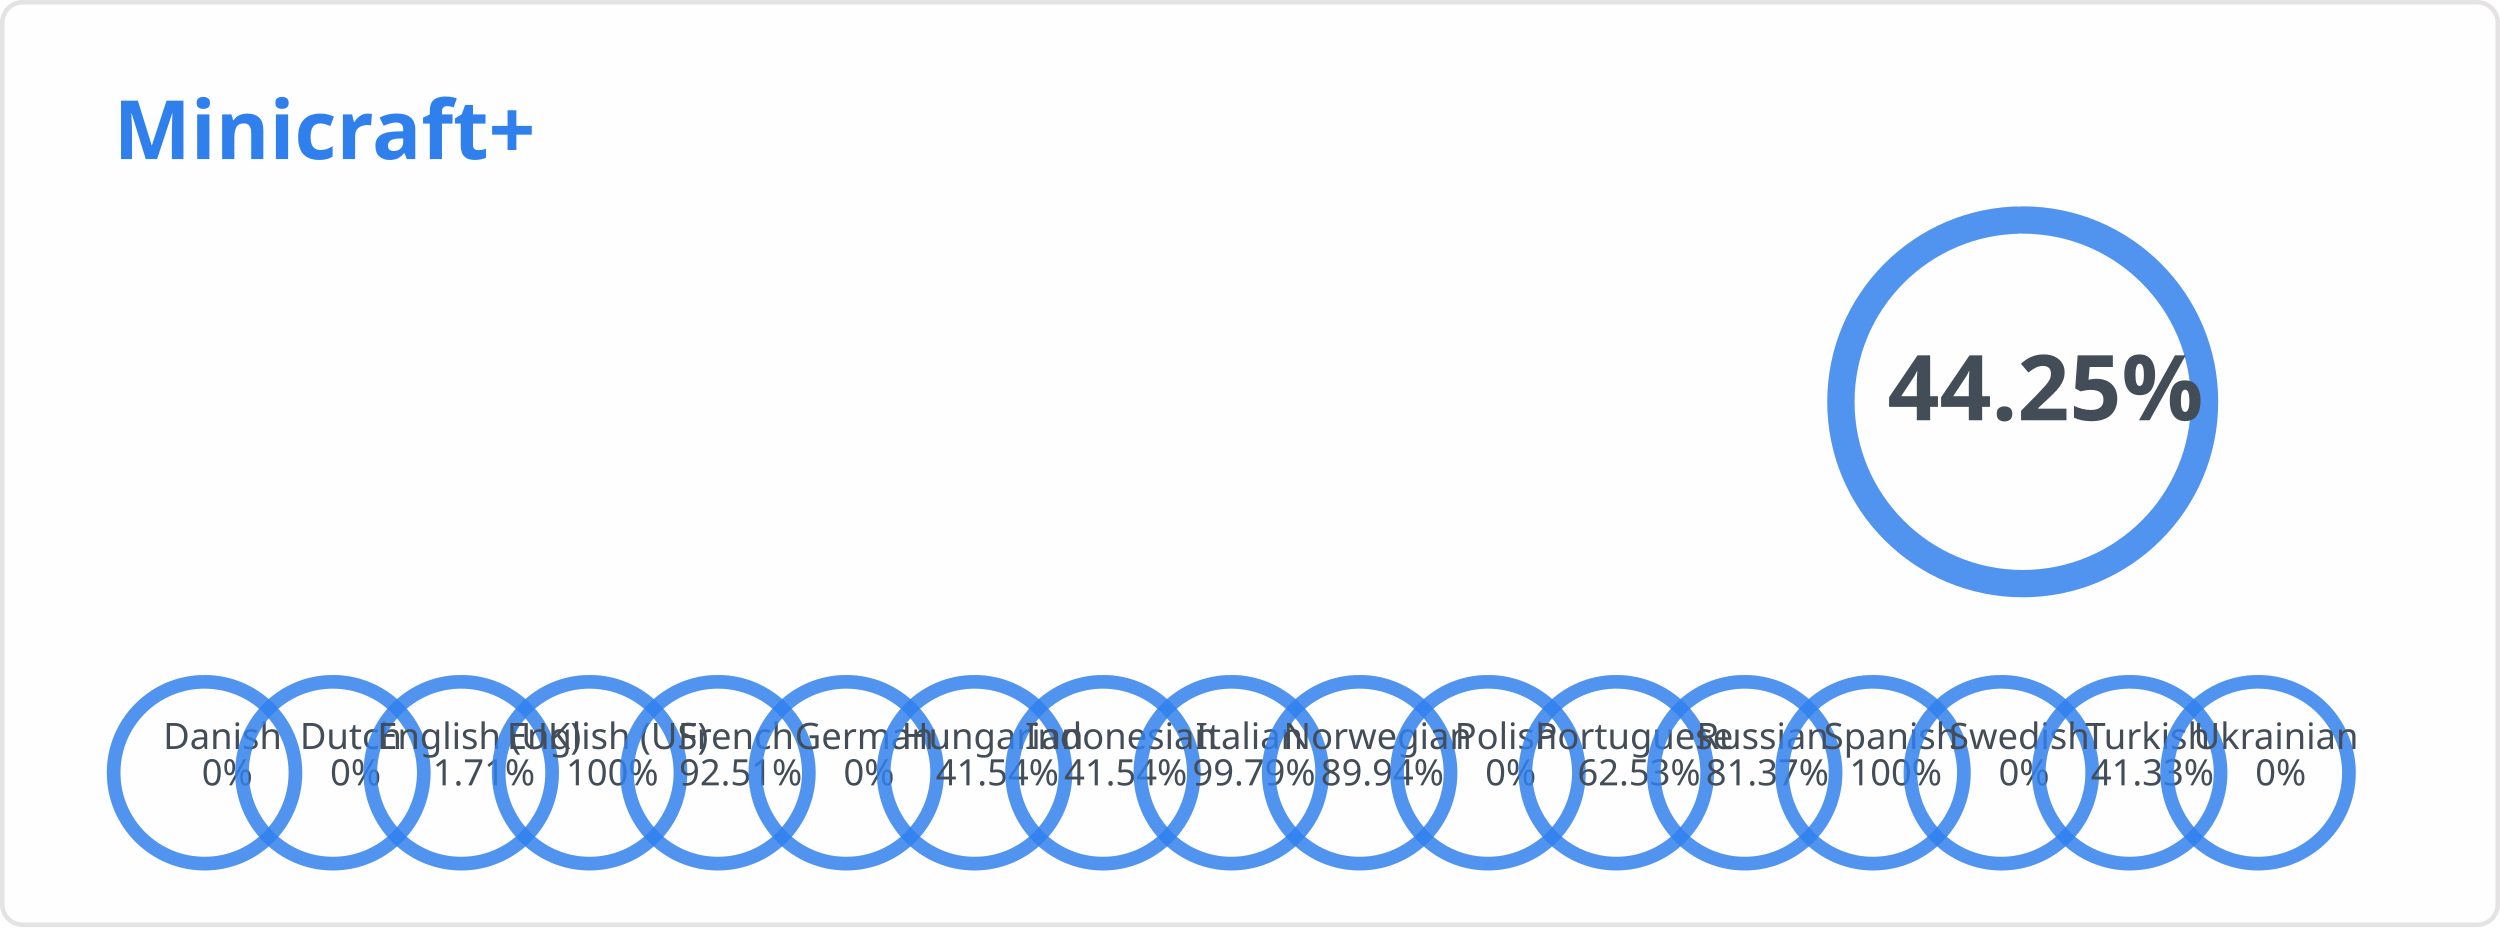
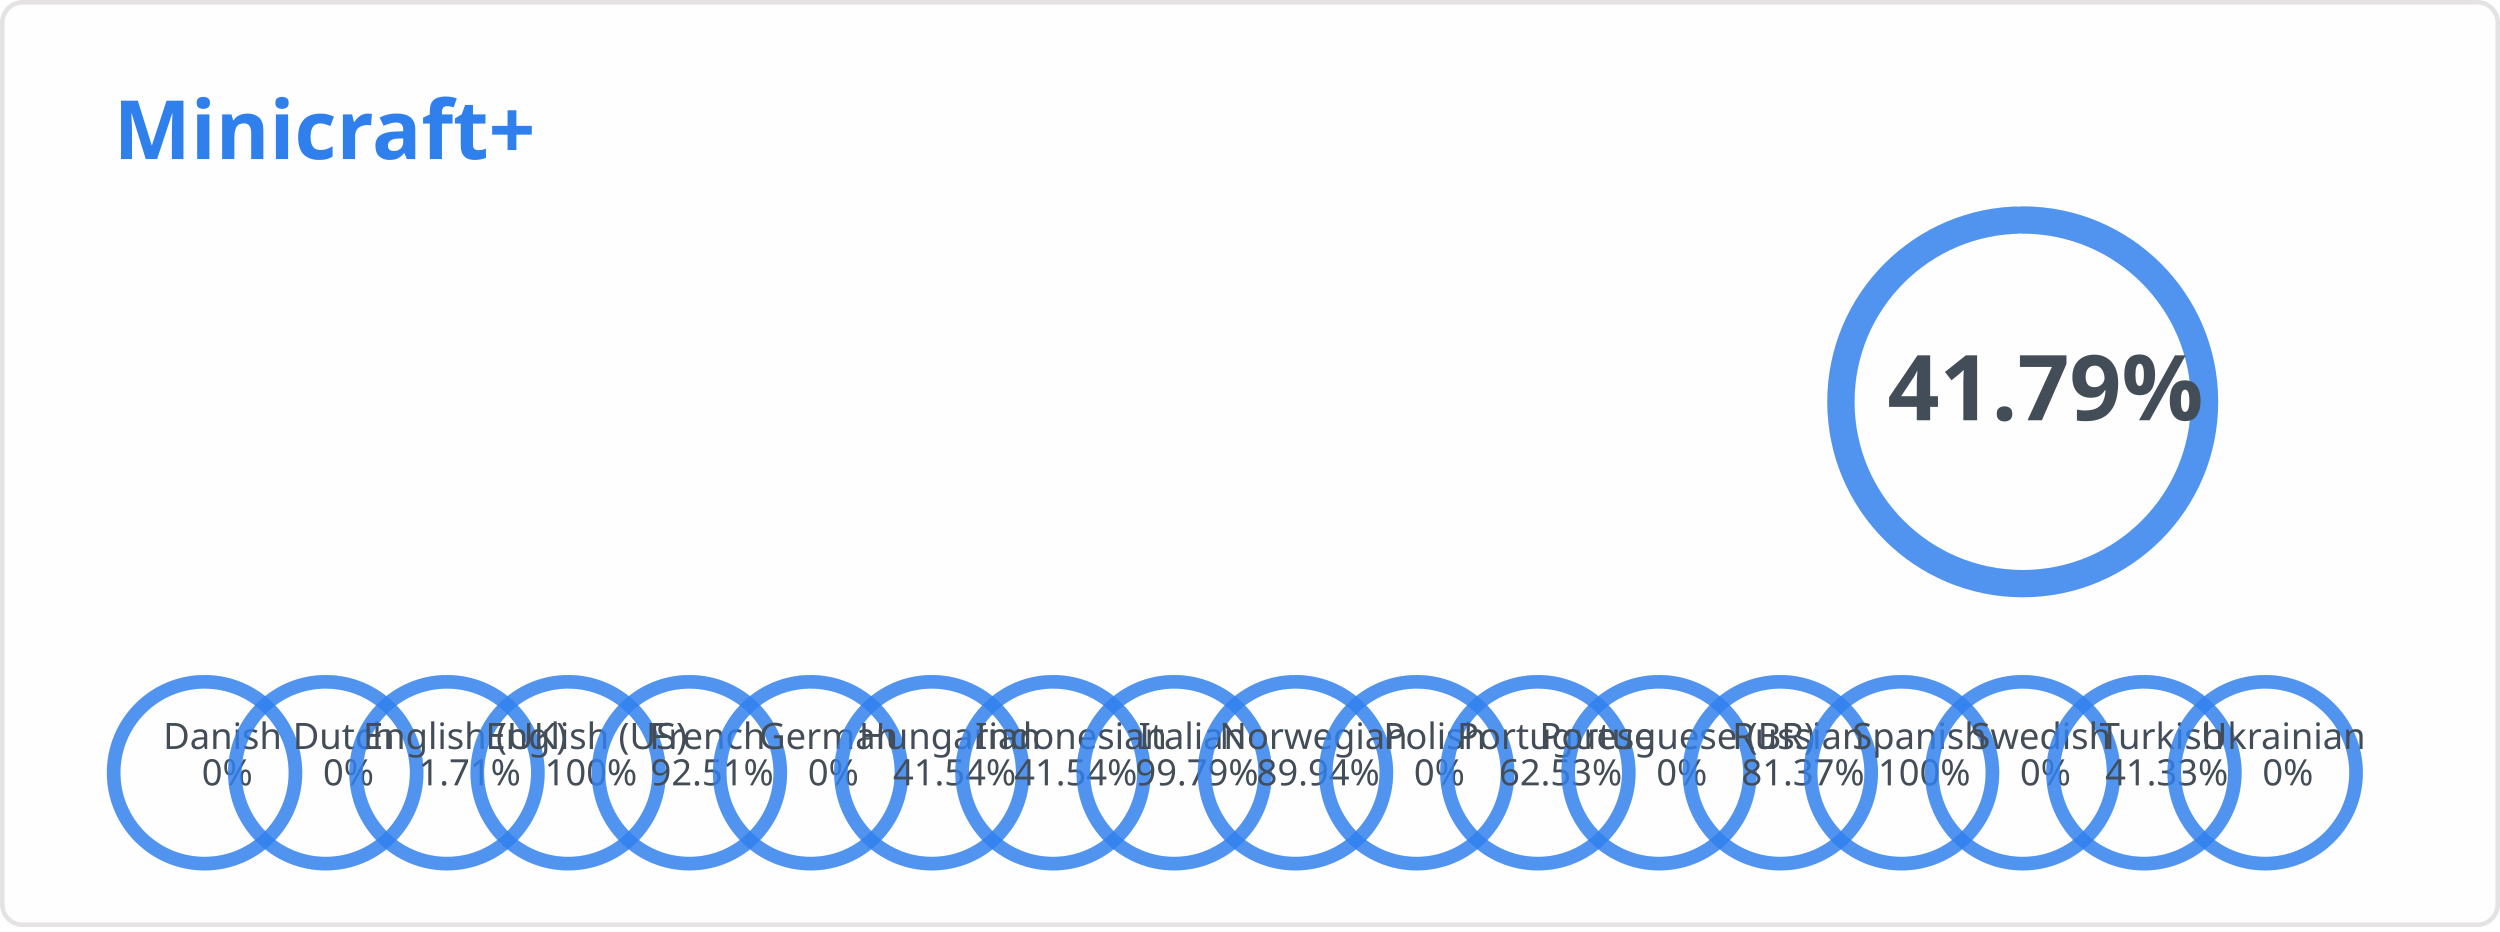
<svg xmlns="http://www.w3.org/2000/svg" width="550" height="205" viewBox="0 0 550 205" fill="none" role="img" aria-labelledby="descId">
  <style>
          .header {
            font: 600 18px 'Segoe UI', Ubuntu, Sans-Serif;
            fill: #2f80ed;
            animation: fadeInAnimation 0.8s ease-in-out forwards;
          }
          @supports(-moz-appearance: auto) {
            /* Selector detects Firefox */
            .header { font-size: 15.5px; }
          }
          
        .stat {
            font: 600 14px 'Segoe UI', Ubuntu, "Helvetica Neue", Sans-Serif; fill: #434d58;
        }
        @supports(-moz-appearance: auto) {
            /* Selector detects Firefox */
            .stat { font-size:12px; }
        }
        .stagger {
            opacity: 0;
            animation: fadeInAnimation 0.3s ease-in-out forwards;
        }
        .rank-text {
            font: 800 20px 'Segoe UI', Ubuntu, Sans-Serif; fill: #434d58;
            animation: scaleInAnimation 0.3s ease-in-out forwards;
        }
        .lang-text {
            font: 500 8px 'Segoe UI', Ubuntu, Sans-Serif; fill: #434d58;
            animation: scaleInAnimation 0.3s ease-in-out forwards;
        }
        
        .not_bold { font-weight: 400 }
        .bold { font-weight: 700 }

        .rank-circle-rim {
            stroke: #2f80ed;
            fill: none;
            stroke-width: 6;
            opacity: 0.2;
        }
        .rank-circle {
            stroke: #2f80ed;
            stroke-dasharray: 250;
            fill: none;
            stroke-width: 6;
            stroke-linecap: round;
            opacity: 0.8;
            transform: rotate(-90deg);
            animation: rankAnimation 1s forwards ease-in-out;
        }
        .lang-circle-rim {
            stroke: #2f80ed;
            fill: none;
            stroke-width: 3;
            opacity: 0.2;
        }
        .lang-circle {
            stroke: #2f80ed;
            stroke-dasharray: 125;
            fill: none;
            stroke-width: 3;
            stroke-linecap: round;
            opacity: 0.8;
            transform: rotate(-90deg);
        }
        
        @keyframes rankAnimation {
            from {
                stroke-dashoffset: 251.327;
            }
            to {
-                 stroke-dashoffset: 140.115;
+                 stroke-dashoffset: 146.298;
            }
        }
    
    

        @keyframes langAnimation_da {
            from {
                stroke-dashoffset: 125.664;
            }
            to {
                stroke-dashoffset: 125.664;
            }
        }
    

        @keyframes langAnimation_nl {
            from {
                stroke-dashoffset: 125.664;
            }
            to {
                stroke-dashoffset: 125.664;
            }
        }
    

        @keyframes langAnimation_en-gb {
            from {
                stroke-dashoffset: 125.664;
            }
            to {
                stroke-dashoffset: 123.515;
            }
        }
    

        @keyframes langAnimation_en-us {
            from {
                stroke-dashoffset: 125.664;
            }
            to {
                stroke-dashoffset: 0;
            }
        }
    

        @keyframes langAnimation_fr {
            from {
                stroke-dashoffset: 125.664;
            }
            to {
                stroke-dashoffset: 9.412;
            }
        }
    

        @keyframes langAnimation_de {
            from {
                stroke-dashoffset: 125.664;
            }
            to {
                stroke-dashoffset: 125.664;
            }
        }
    

        @keyframes langAnimation_hu {
            from {
                stroke-dashoffset: 125.664;
            }
            to {
                stroke-dashoffset: 73.463;
            }
        }
    

        @keyframes langAnimation_id {
            from {
                stroke-dashoffset: 125.664;
            }
            to {
                stroke-dashoffset: 73.463;
            }
        }
    

        @keyframes langAnimation_it {
            from {
                stroke-dashoffset: 125.664;
            }
            to {
                stroke-dashoffset: 0.264;
            }
        }
    

        @keyframes langAnimation_no {
            from {
                stroke-dashoffset: 125.664;
            }
            to {
                stroke-dashoffset: 12.642;
            }
        }
    

        @keyframes langAnimation_pl {
            from {
                stroke-dashoffset: 125.664;
            }
            to {
                stroke-dashoffset: 125.664;
            }
        }
    

        @keyframes langAnimation_pt {
            from {
                stroke-dashoffset: 125.664;
            }
            to {
                stroke-dashoffset: 47.086;
+             }
+         }
+     
+ 
+         @keyframes langAnimation_pt-br {
+             from {
+                 stroke-dashoffset: 125.664;
+             }
+             to {
+                 stroke-dashoffset: 125.664;
            }
        }
    

        @keyframes langAnimation_ru {
            from {
                stroke-dashoffset: 125.664;
            }
            to {
                stroke-dashoffset: 23.411;
            }
        }
    

        @keyframes langAnimation_es {
            from {
                stroke-dashoffset: 125.664;
            }
            to {
                stroke-dashoffset: 0;
            }
        }
    

        @keyframes langAnimation_sv {
            from {
                stroke-dashoffset: 125.664;
            }
            to {
                stroke-dashoffset: 125.664;
            }
        }
    

        @keyframes langAnimation_tr {
            from {
                stroke-dashoffset: 125.664;
            }
            to {
                stroke-dashoffset: 73.727;
            }
        }
    

        @keyframes langAnimation_uk {
            from {
                stroke-dashoffset: 125.664;
            }
            to {
                stroke-dashoffset: 125.664;
            }
        }
    

          
        /* Animations */
        @keyframes scaleInAnimation {
            from {
                transform: translate(-5px, 5px) scale(0);
            }
            to {
                transform: translate(-5px, 5px) scale(1);
            }
        }
        @keyframes fadeInAnimation {
            from {
                opacity: 0;
            }
            to {
                opacity: 1;
            }
        }
    
          
        </style>
  <rect data-testid="card-bg" x="0.5" y="0.5" rx="4.5" height="99%" stroke="#e4e2e2" width="549" fill="#fffefe" stroke-opacity="1" />
  <g data-testid="card-title" transform="translate(25, 35)">
    <g transform="translate(0, 0)">
      <text x="0" y="0" class="header" data-testid="header">Minicraft+</text>
    </g>
  </g>
  <g data-testid="main-card-body" transform="translate(0, 55)">
    <g data-testid="rank-circle" transform="translate(445, 33.4)">
      <circle class="rank-circle-rim" r="40" />
      <circle class="rank-circle" r="40" />
      <g class="rank-text">
        <text x="5" y="-3" dominant-baseline="middle" text-anchor="middle">
-                 44.25%
+                 41.79%
            </text>
      </g>
    </g>
    <svg x="0" y="0">
      <g transform="translate(0, 0)">
        <g class="stagger" style="animation-delay: 450ms" transform="translate(25, 0)">
          <text class="stat bold" y="12.5">Reference Language:</text>
          <text class="stat bold" x="199.01" y="12.5">English (US)</text>
        </g>
      </g>
      <g transform="translate(0, 25)">
        <g class="stagger" style="animation-delay: 600ms" transform="translate(25, 0)">
          <text class="stat bold" y="12.5">Terms:</text>
          <text class="stat bold" x="199.01" y="12.5">467</text>
        </g>
      </g>
      <g transform="translate(0, 50)">
        <g class="stagger" style="animation-delay: 750ms" transform="translate(25, 0)">
          <text class="stat bold" y="12.5">Languages:</text>
-           <text class="stat bold" x="199.01" y="12.5">17</text>
+           <text class="stat bold" x="199.01" y="12.5">18</text>
        </g>
      </g>
    </svg>
    <g data-testid="lang-circles" transform="translate(45, 115)">
      <g transform="translate(0)">
        <circle class="lang-circle-rim" r="20" />
        <circle class="lang-circle" r="20" style="animation: langAnimation_da 1s forwards ease-in-out" />
        <g class="lang-text">
          <text x="5" y="-3" dominant-baseline="middle" text-anchor="middle">
            <tspan x="5" dy="-5">Danish</tspan>
            <tspan x="5" dy="1em">0%</tspan>
          </text>
        </g>
      </g>
-       <g transform="translate(28.23529)">
+       <g transform="translate(26.66667)">
        <circle class="lang-circle-rim" r="20" />
        <circle class="lang-circle" r="20" style="animation: langAnimation_nl 1s forwards ease-in-out" />
        <g class="lang-text">
          <text x="5" y="-3" dominant-baseline="middle" text-anchor="middle">
            <tspan x="5" dy="-5">Dutch</tspan>
            <tspan x="5" dy="1em">0%</tspan>
          </text>
        </g>
      </g>
-       <g transform="translate(56.47059)">
+       <g transform="translate(53.33333)">
        <circle class="lang-circle-rim" r="20" />
        <circle class="lang-circle" r="20" style="animation: langAnimation_en-gb 1s forwards ease-in-out" />
        <g class="lang-text">
          <text x="5" y="-3" dominant-baseline="middle" text-anchor="middle">
            <tspan x="5" dy="-5">English (UK)</tspan>
            <tspan x="5" dy="1em">1.71%</tspan>
          </text>
        </g>
      </g>
-       <g transform="translate(84.70588)">
+       <g transform="translate(80)">
        <circle class="lang-circle-rim" r="20" />
        <circle class="lang-circle" r="20" style="animation: langAnimation_en-us 1s forwards ease-in-out" />
        <g class="lang-text">
          <text x="5" y="-3" dominant-baseline="middle" text-anchor="middle">
            <tspan x="5" dy="-5">English (US)</tspan>
            <tspan x="5" dy="1em">100%</tspan>
          </text>
        </g>
      </g>
-       <g transform="translate(112.9412)">
+       <g transform="translate(106.6667)">
        <circle class="lang-circle-rim" r="20" />
        <circle class="lang-circle" r="20" style="animation: langAnimation_fr 1s forwards ease-in-out" />
        <g class="lang-text">
          <text x="5" y="-3" dominant-baseline="middle" text-anchor="middle">
            <tspan x="5" dy="-5">French</tspan>
            <tspan x="5" dy="1em">92.51%</tspan>
          </text>
        </g>
      </g>
-       <g transform="translate(141.1765)">
+       <g transform="translate(133.3333)">
        <circle class="lang-circle-rim" r="20" />
        <circle class="lang-circle" r="20" style="animation: langAnimation_de 1s forwards ease-in-out" />
        <g class="lang-text">
          <text x="5" y="-3" dominant-baseline="middle" text-anchor="middle">
            <tspan x="5" dy="-5">German</tspan>
            <tspan x="5" dy="1em">0%</tspan>
          </text>
        </g>
      </g>
-       <g transform="translate(169.4118)">
+       <g transform="translate(160)">
        <circle class="lang-circle-rim" r="20" />
        <circle class="lang-circle" r="20" style="animation: langAnimation_hu 1s forwards ease-in-out" />
        <g class="lang-text">
          <text x="5" y="-3" dominant-baseline="middle" text-anchor="middle">
            <tspan x="5" dy="-5">Hungarian</tspan>
            <tspan x="5" dy="1em">41.54%</tspan>
          </text>
        </g>
      </g>
-       <g transform="translate(197.6471)">
+       <g transform="translate(186.6667)">
        <circle class="lang-circle-rim" r="20" />
        <circle class="lang-circle" r="20" style="animation: langAnimation_id 1s forwards ease-in-out" />
        <g class="lang-text">
          <text x="5" y="-3" dominant-baseline="middle" text-anchor="middle">
            <tspan x="5" dy="-5">Indonesian</tspan>
            <tspan x="5" dy="1em">41.54%</tspan>
          </text>
        </g>
      </g>
-       <g transform="translate(225.8824)">
+       <g transform="translate(213.3333)">
        <circle class="lang-circle-rim" r="20" />
        <circle class="lang-circle" r="20" style="animation: langAnimation_it 1s forwards ease-in-out" />
        <g class="lang-text">
          <text x="5" y="-3" dominant-baseline="middle" text-anchor="middle">
            <tspan x="5" dy="-5">Italian</tspan>
            <tspan x="5" dy="1em">99.79%</tspan>
          </text>
        </g>
      </g>
-       <g transform="translate(254.1176)">
+       <g transform="translate(240)">
        <circle class="lang-circle-rim" r="20" />
        <circle class="lang-circle" r="20" style="animation: langAnimation_no 1s forwards ease-in-out" />
        <g class="lang-text">
          <text x="5" y="-3" dominant-baseline="middle" text-anchor="middle">
            <tspan x="5" dy="-5">Norwegian</tspan>
            <tspan x="5" dy="1em">89.94%</tspan>
          </text>
        </g>
      </g>
-       <g transform="translate(282.3529)">
+       <g transform="translate(266.6667)">
        <circle class="lang-circle-rim" r="20" />
        <circle class="lang-circle" r="20" style="animation: langAnimation_pl 1s forwards ease-in-out" />
        <g class="lang-text">
          <text x="5" y="-3" dominant-baseline="middle" text-anchor="middle">
            <tspan x="5" dy="-5">Polish</tspan>
            <tspan x="5" dy="1em">0%</tspan>
          </text>
        </g>
      </g>
-       <g transform="translate(310.5882)">
+       <g transform="translate(293.3333)">
        <circle class="lang-circle-rim" r="20" />
        <circle class="lang-circle" r="20" style="animation: langAnimation_pt 1s forwards ease-in-out" />
        <g class="lang-text">
          <text x="5" y="-3" dominant-baseline="middle" text-anchor="middle">
            <tspan x="5" dy="-5">Portuguese</tspan>
            <tspan x="5" dy="1em">62.53%</tspan>
          </text>
        </g>
      </g>
-       <g transform="translate(338.8235)">
+       <g transform="translate(320)">
+         <circle class="lang-circle-rim" r="20" />
+         <circle class="lang-circle" r="20" style="animation: langAnimation_pt-br 1s forwards ease-in-out" />
+         <g class="lang-text">
+           <text x="5" y="-3" dominant-baseline="middle" text-anchor="middle">
+             <tspan x="5" dy="-5">Portuguese (BR)</tspan>
+             <tspan x="5" dy="1em">0%</tspan>
+           </text>
+         </g>
+       </g>
+       <g transform="translate(346.6667)">
        <circle class="lang-circle-rim" r="20" />
        <circle class="lang-circle" r="20" style="animation: langAnimation_ru 1s forwards ease-in-out" />
        <g class="lang-text">
          <text x="5" y="-3" dominant-baseline="middle" text-anchor="middle">
            <tspan x="5" dy="-5">Russian</tspan>
            <tspan x="5" dy="1em">81.37%</tspan>
          </text>
        </g>
      </g>
-       <g transform="translate(367.0588)">
+       <g transform="translate(373.3333)">
        <circle class="lang-circle-rim" r="20" />
        <circle class="lang-circle" r="20" style="animation: langAnimation_es 1s forwards ease-in-out" />
        <g class="lang-text">
          <text x="5" y="-3" dominant-baseline="middle" text-anchor="middle">
            <tspan x="5" dy="-5">Spanish</tspan>
            <tspan x="5" dy="1em">100%</tspan>
          </text>
        </g>
      </g>
-       <g transform="translate(395.2941)">
+       <g transform="translate(400)">
        <circle class="lang-circle-rim" r="20" />
        <circle class="lang-circle" r="20" style="animation: langAnimation_sv 1s forwards ease-in-out" />
        <g class="lang-text">
          <text x="5" y="-3" dominant-baseline="middle" text-anchor="middle">
            <tspan x="5" dy="-5">Swedish</tspan>
            <tspan x="5" dy="1em">0%</tspan>
          </text>
        </g>
      </g>
-       <g transform="translate(423.5294)">
+       <g transform="translate(426.6667)">
        <circle class="lang-circle-rim" r="20" />
        <circle class="lang-circle" r="20" style="animation: langAnimation_tr 1s forwards ease-in-out" />
        <g class="lang-text">
          <text x="5" y="-3" dominant-baseline="middle" text-anchor="middle">
            <tspan x="5" dy="-5">Turkish</tspan>
            <tspan x="5" dy="1em">41.33%</tspan>
          </text>
        </g>
      </g>
-       <g transform="translate(451.7647)">
+       <g transform="translate(453.3333)">
        <circle class="lang-circle-rim" r="20" />
        <circle class="lang-circle" r="20" style="animation: langAnimation_uk 1s forwards ease-in-out" />
        <g class="lang-text">
          <text x="5" y="-3" dominant-baseline="middle" text-anchor="middle">
            <tspan x="5" dy="-5">Ukrainian</tspan>
            <tspan x="5" dy="1em">0%</tspan>
          </text>
        </g>
      </g>
    </g>
  </g>
</svg>
